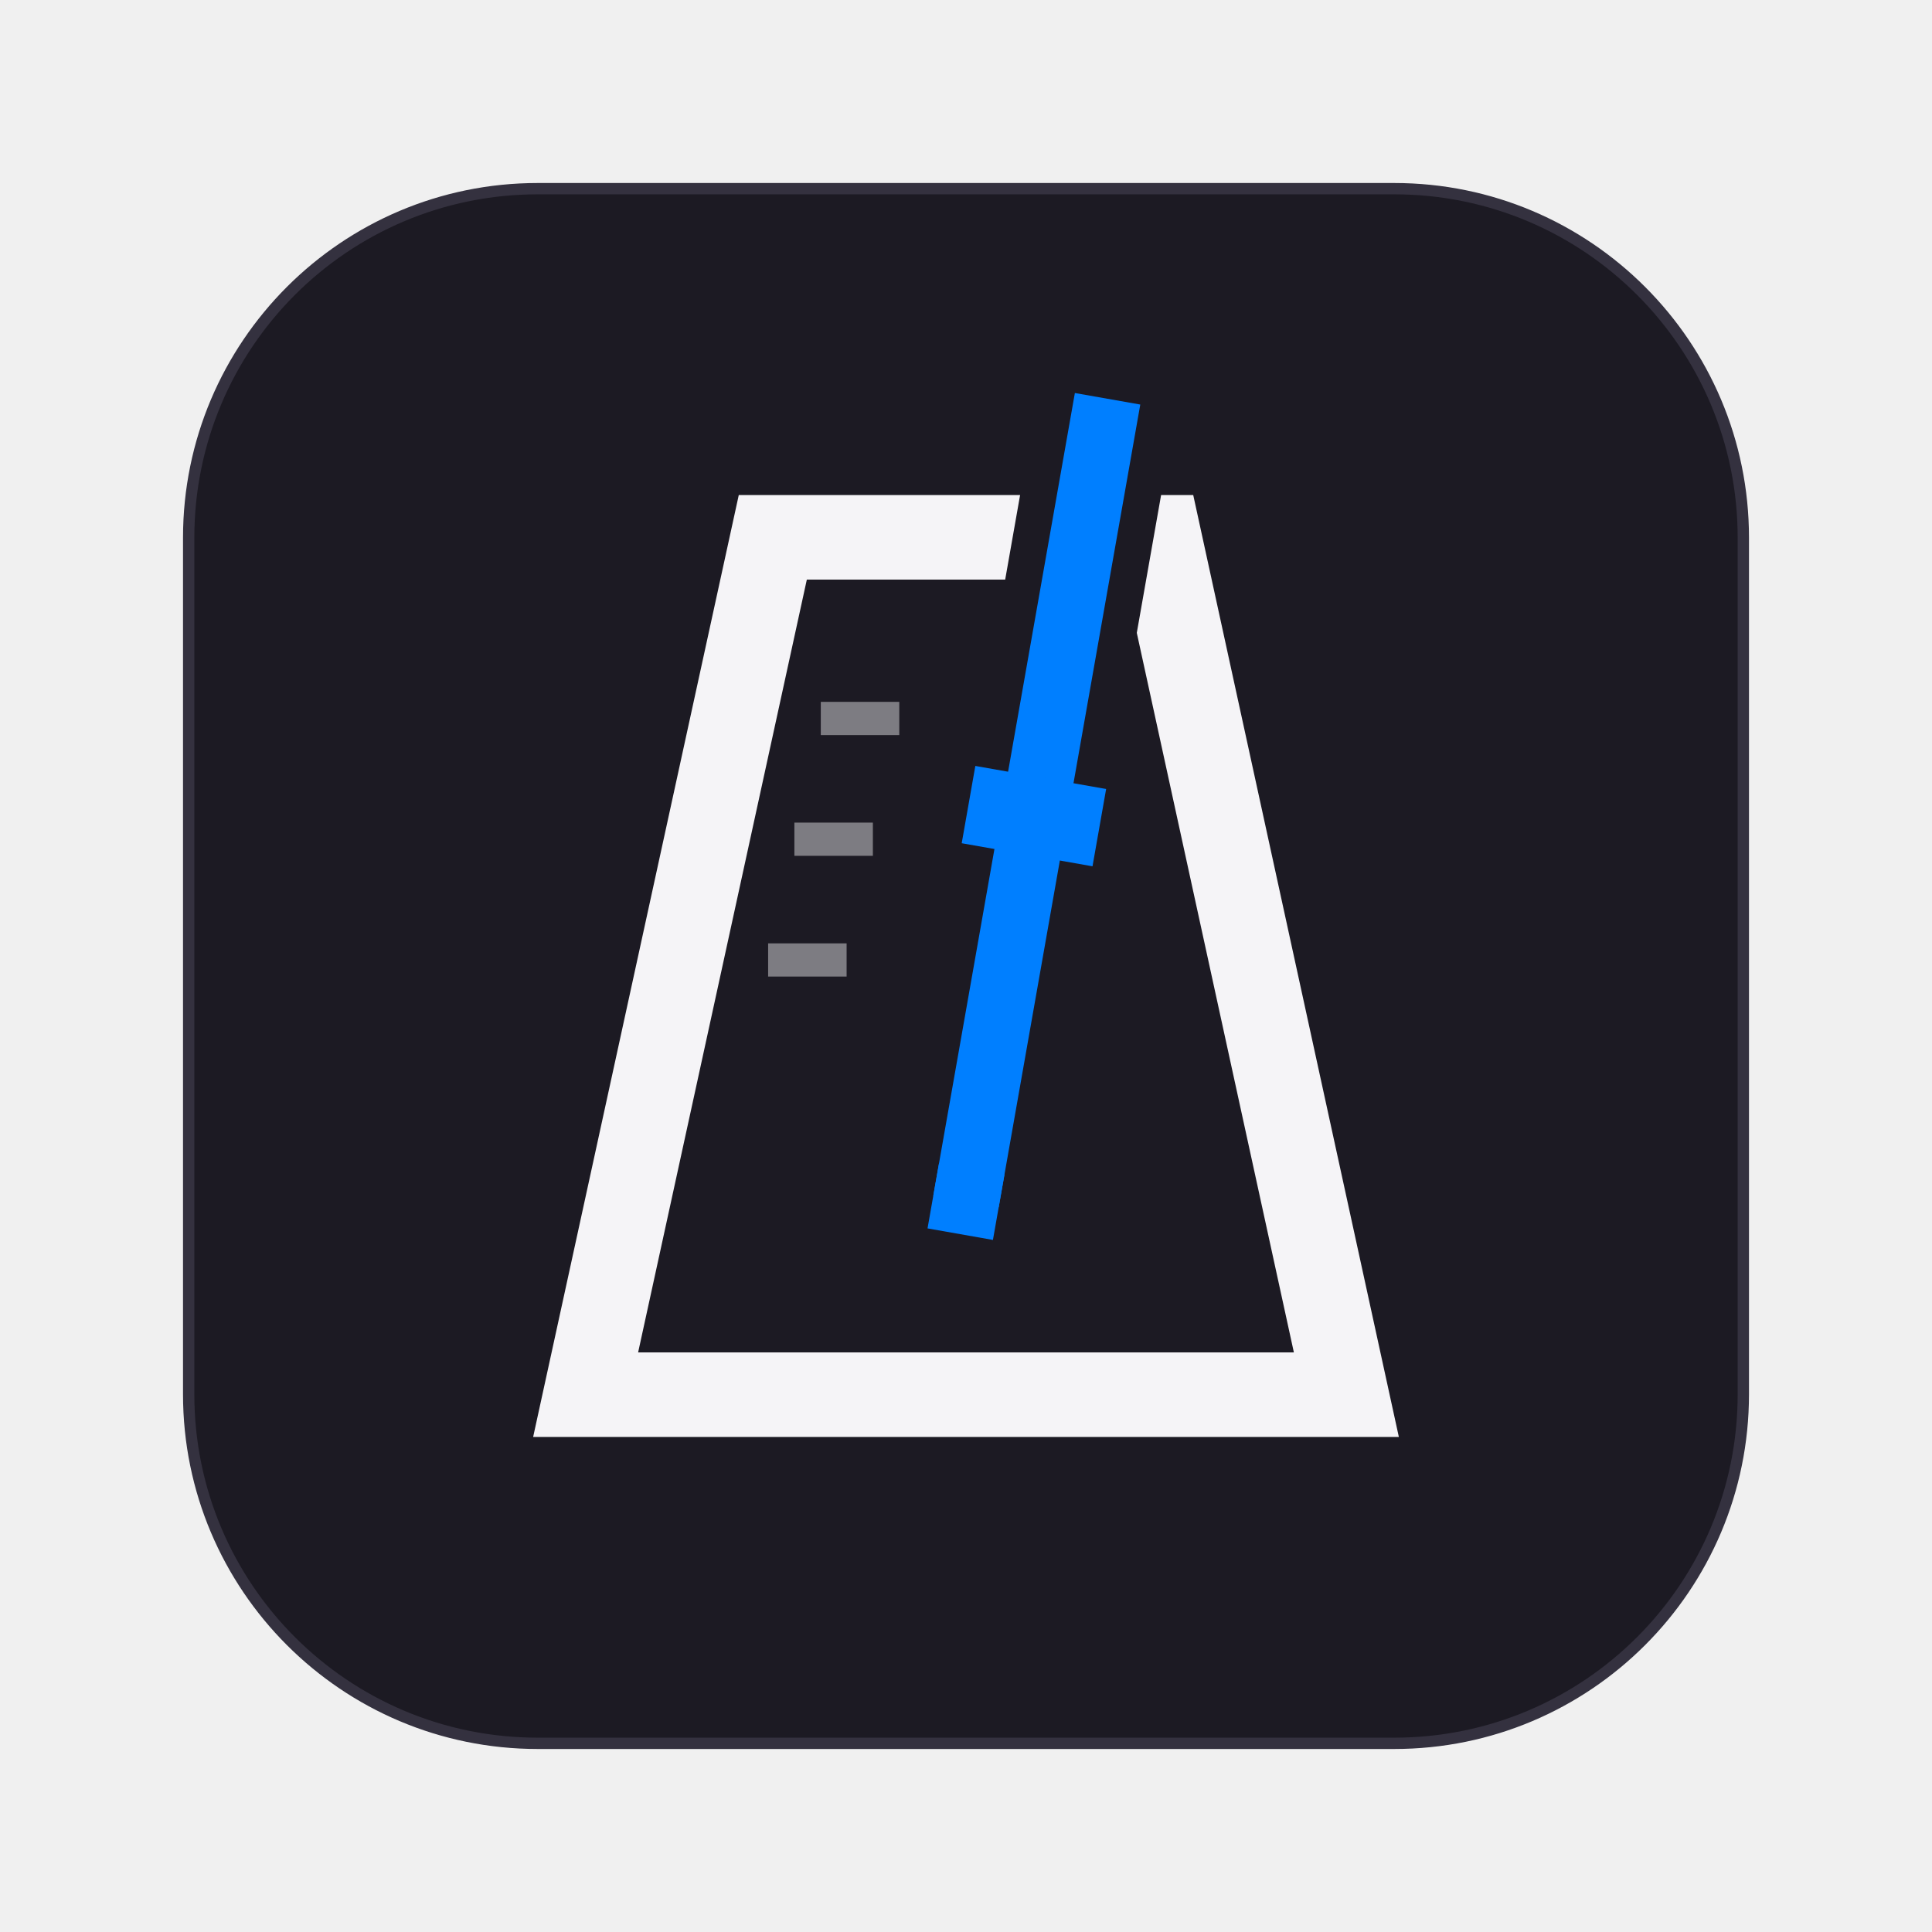
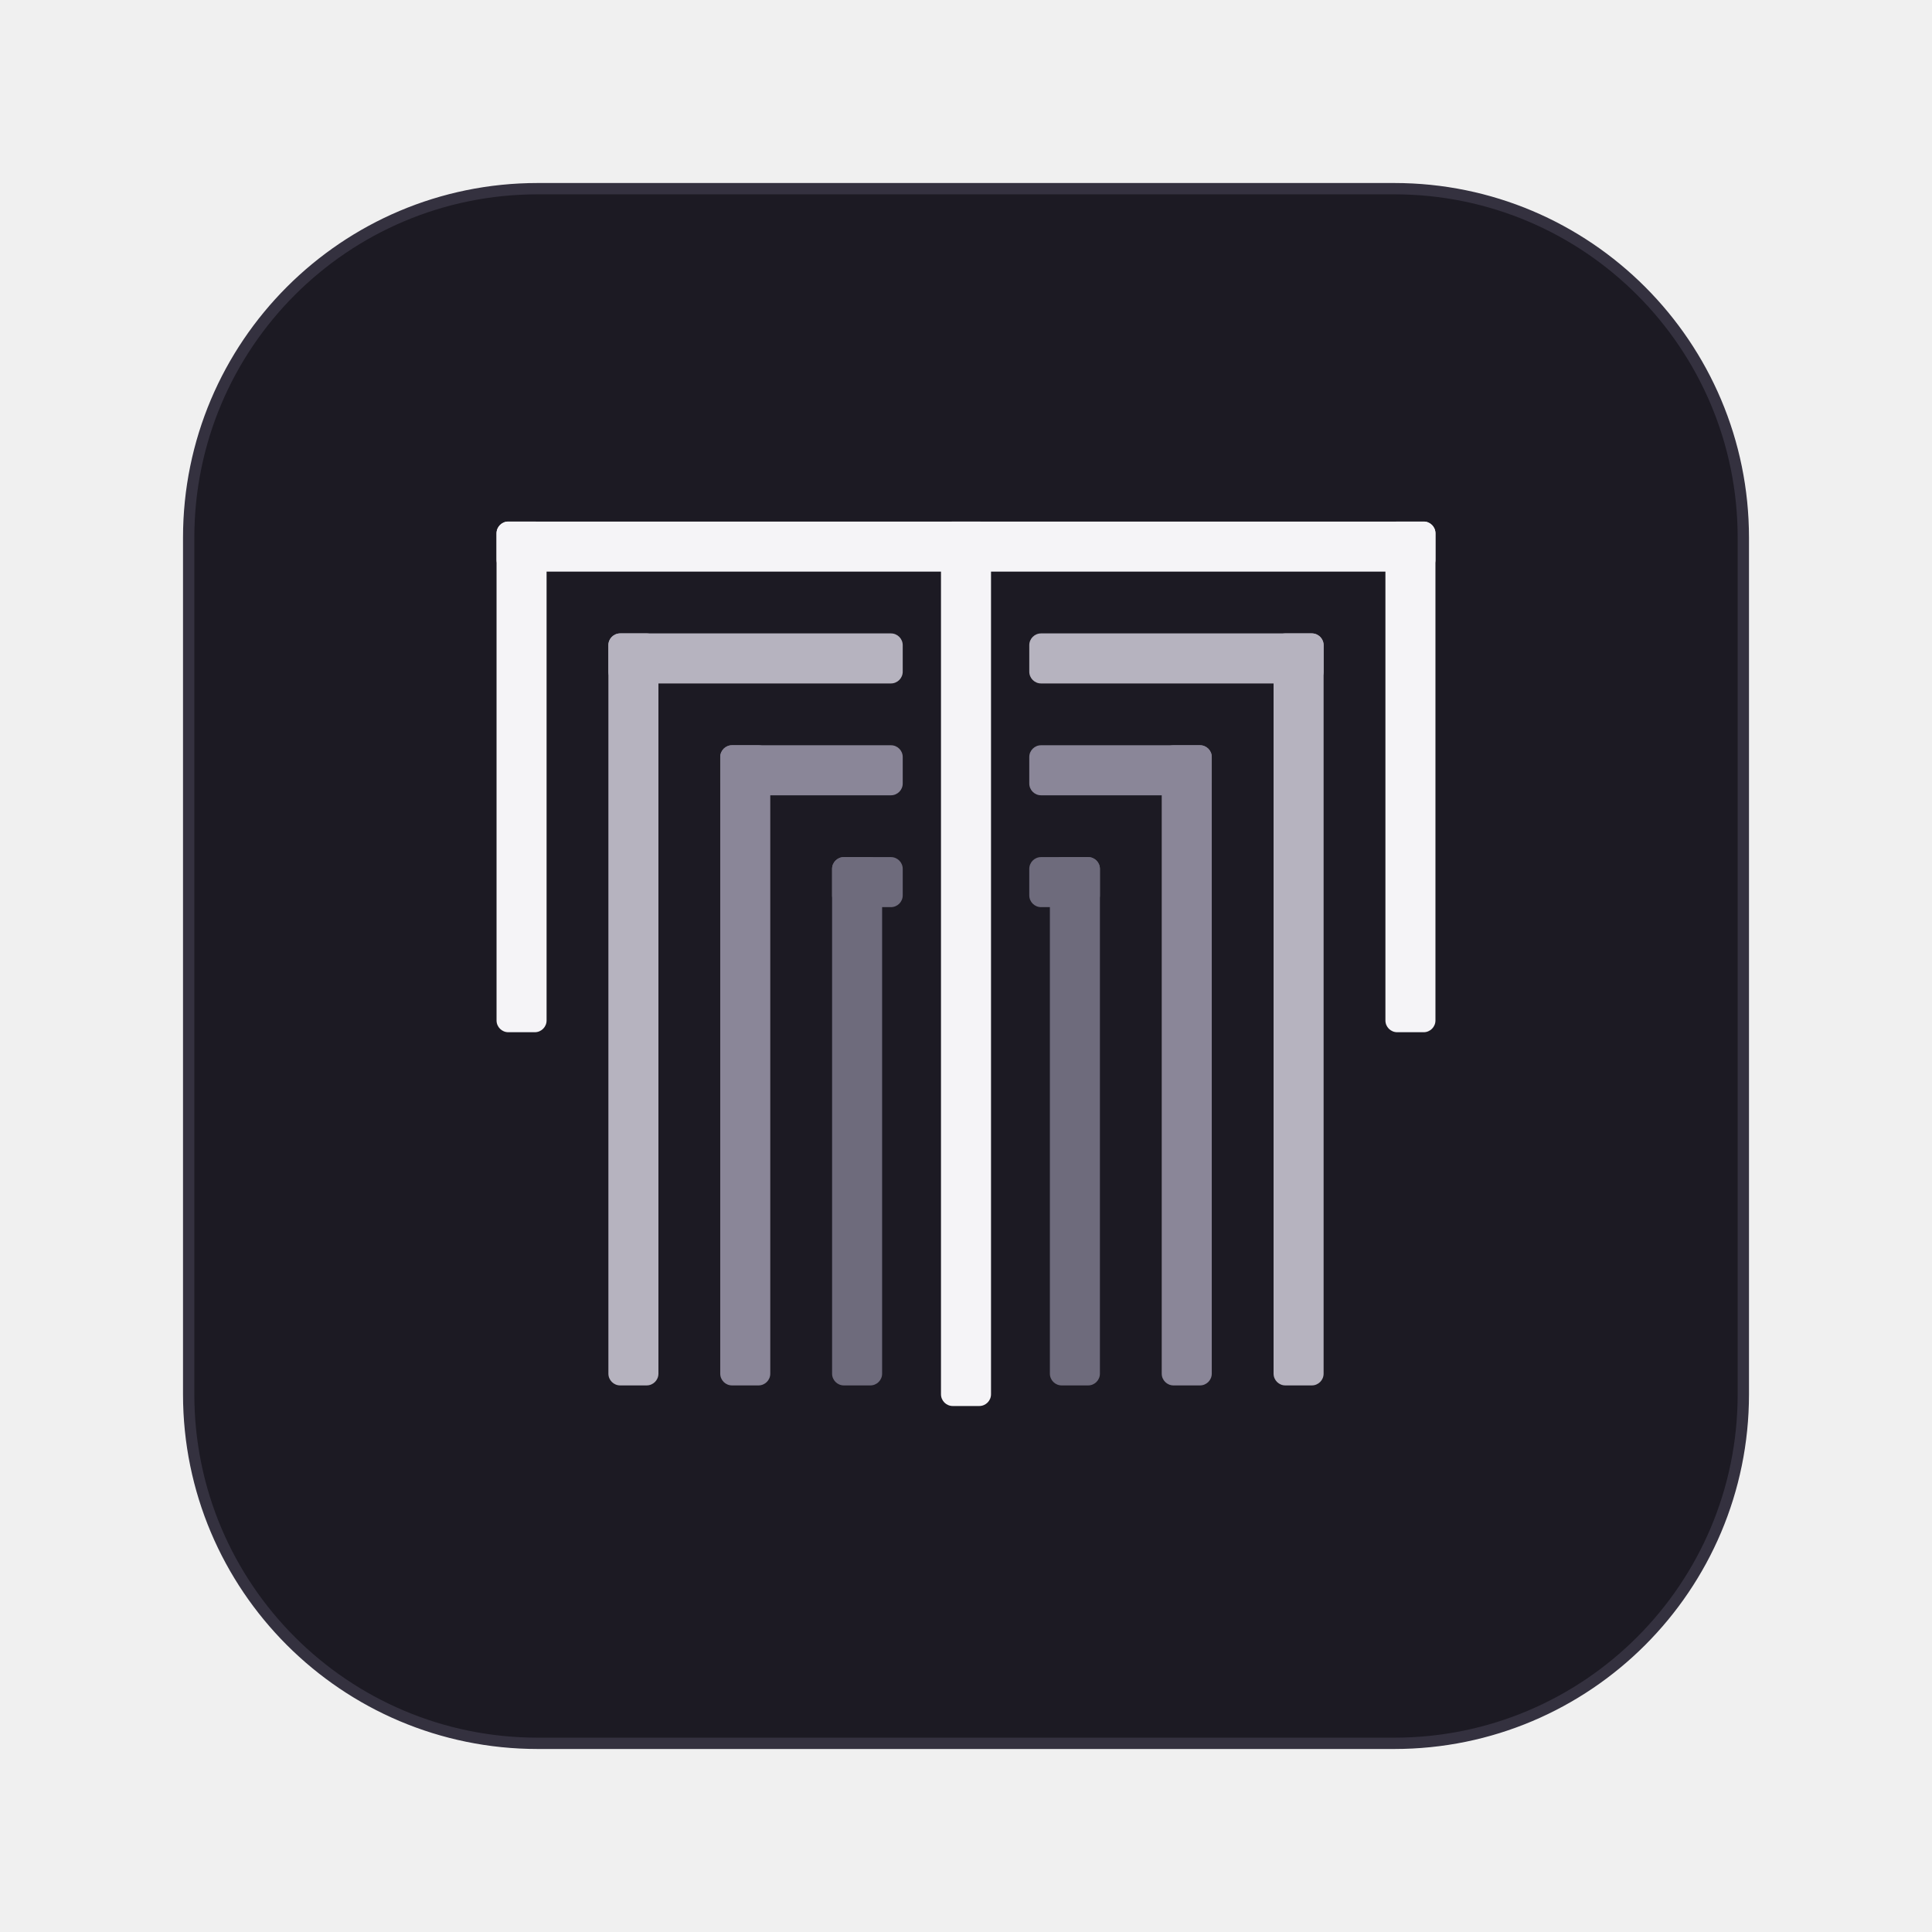
<svg xmlns="http://www.w3.org/2000/svg" viewBox="0 0 1024 1024">
  <rect x="100" y="100" width="824" height="824" rx="185" fill="#1c1a23" stroke="#34313f" stroke-width="6" />
-   <g transform="translate(512 512) scale(0.8) translate(-512 -512)">
-     <mask id="pendulum-gap" maskUnits="userSpaceOnUse" x="0" y="0" width="1024" height="1024">
-       <rect width="1024" height="1024" fill="#fff" />
-       <line x1="512" y1="668" x2="605.8" y2="136.2" stroke="#000" stroke-width="92" />
-       <circle cx="512" cy="668" r="46.0" fill="#000" />
-       <rect x="489.0" y="362.7" width="136" height="100" fill="#000" transform="rotate(10 557.0 412.7)" />
-     </mask>
-     <g mask="url(#pendulum-gap)">
-       <path d="M384 228 H640 L764 796 H260 Z" fill="none" stroke="#f5f4f7" stroke-width="56" />
-       <rect x="415.8" y="337" width="52" height="22" fill="#f5f4f7" opacity="0.45" />
-       <rect x="398.3" y="417" width="52" height="22" fill="#f5f4f7" opacity="0.45" />
-       <rect x="380.9" y="497" width="52" height="22" fill="#f5f4f7" opacity="0.45" />
-     </g>
-     <line x1="512" y1="668" x2="605.8" y2="136.2" stroke="#007fff" stroke-width="44" />
-     <rect x="490.0" y="646.0" width="44" height="44" fill="#007fff" transform="rotate(10 512 668)" />
-     <rect x="513.0" y="386.7" width="88" height="52" fill="#007fff" transform="rotate(10 557.0 412.7)" />
+   <g transform="translate(512 512) scale(0.78) translate(-512 -515)">
+     <rect x="193" y="213" width="638" height="34" rx="8" fill="#f5f4f7" />
+     <rect x="193" y="213" width="34" height="347" rx="8" fill="#f5f4f7" />
+     <rect x="797" y="213" width="34" height="347" rx="8" fill="#f5f4f7" />
+     <rect x="269" y="289" width="200" height="34" rx="8" fill="#b6b3bf" />
+     <rect x="269" y="289" width="34" height="511" rx="8" fill="#b6b3bf" />
+     <rect x="555" y="289" width="200" height="34" rx="8" fill="#b6b3bf" />
+     <rect x="721" y="289" width="34" height="511" rx="8" fill="#b6b3bf" />
+     <rect x="345" y="365" width="124" height="34" rx="8" fill="#8a8698" />
+     <rect x="345" y="365" width="34" height="435" rx="8" fill="#8a8698" />
+     <rect x="555" y="365" width="124" height="34" rx="8" fill="#8a8698" />
+     <rect x="645" y="365" width="34" height="435" rx="8" fill="#8a8698" />
+     <rect x="421" y="441" width="48" height="34" rx="8" fill="#6e6b7c" />
+     <rect x="421" y="441" width="34" height="359" rx="8" fill="#6e6b7c" />
+     <rect x="555" y="441" width="48" height="34" rx="8" fill="#6e6b7c" />
+     <rect x="569" y="441" width="34" height="359" rx="8" fill="#6e6b7c" />
+     <rect x="495" y="213" width="34" height="601" rx="8" fill="#f5f4f7" />
  </g>
</svg>
